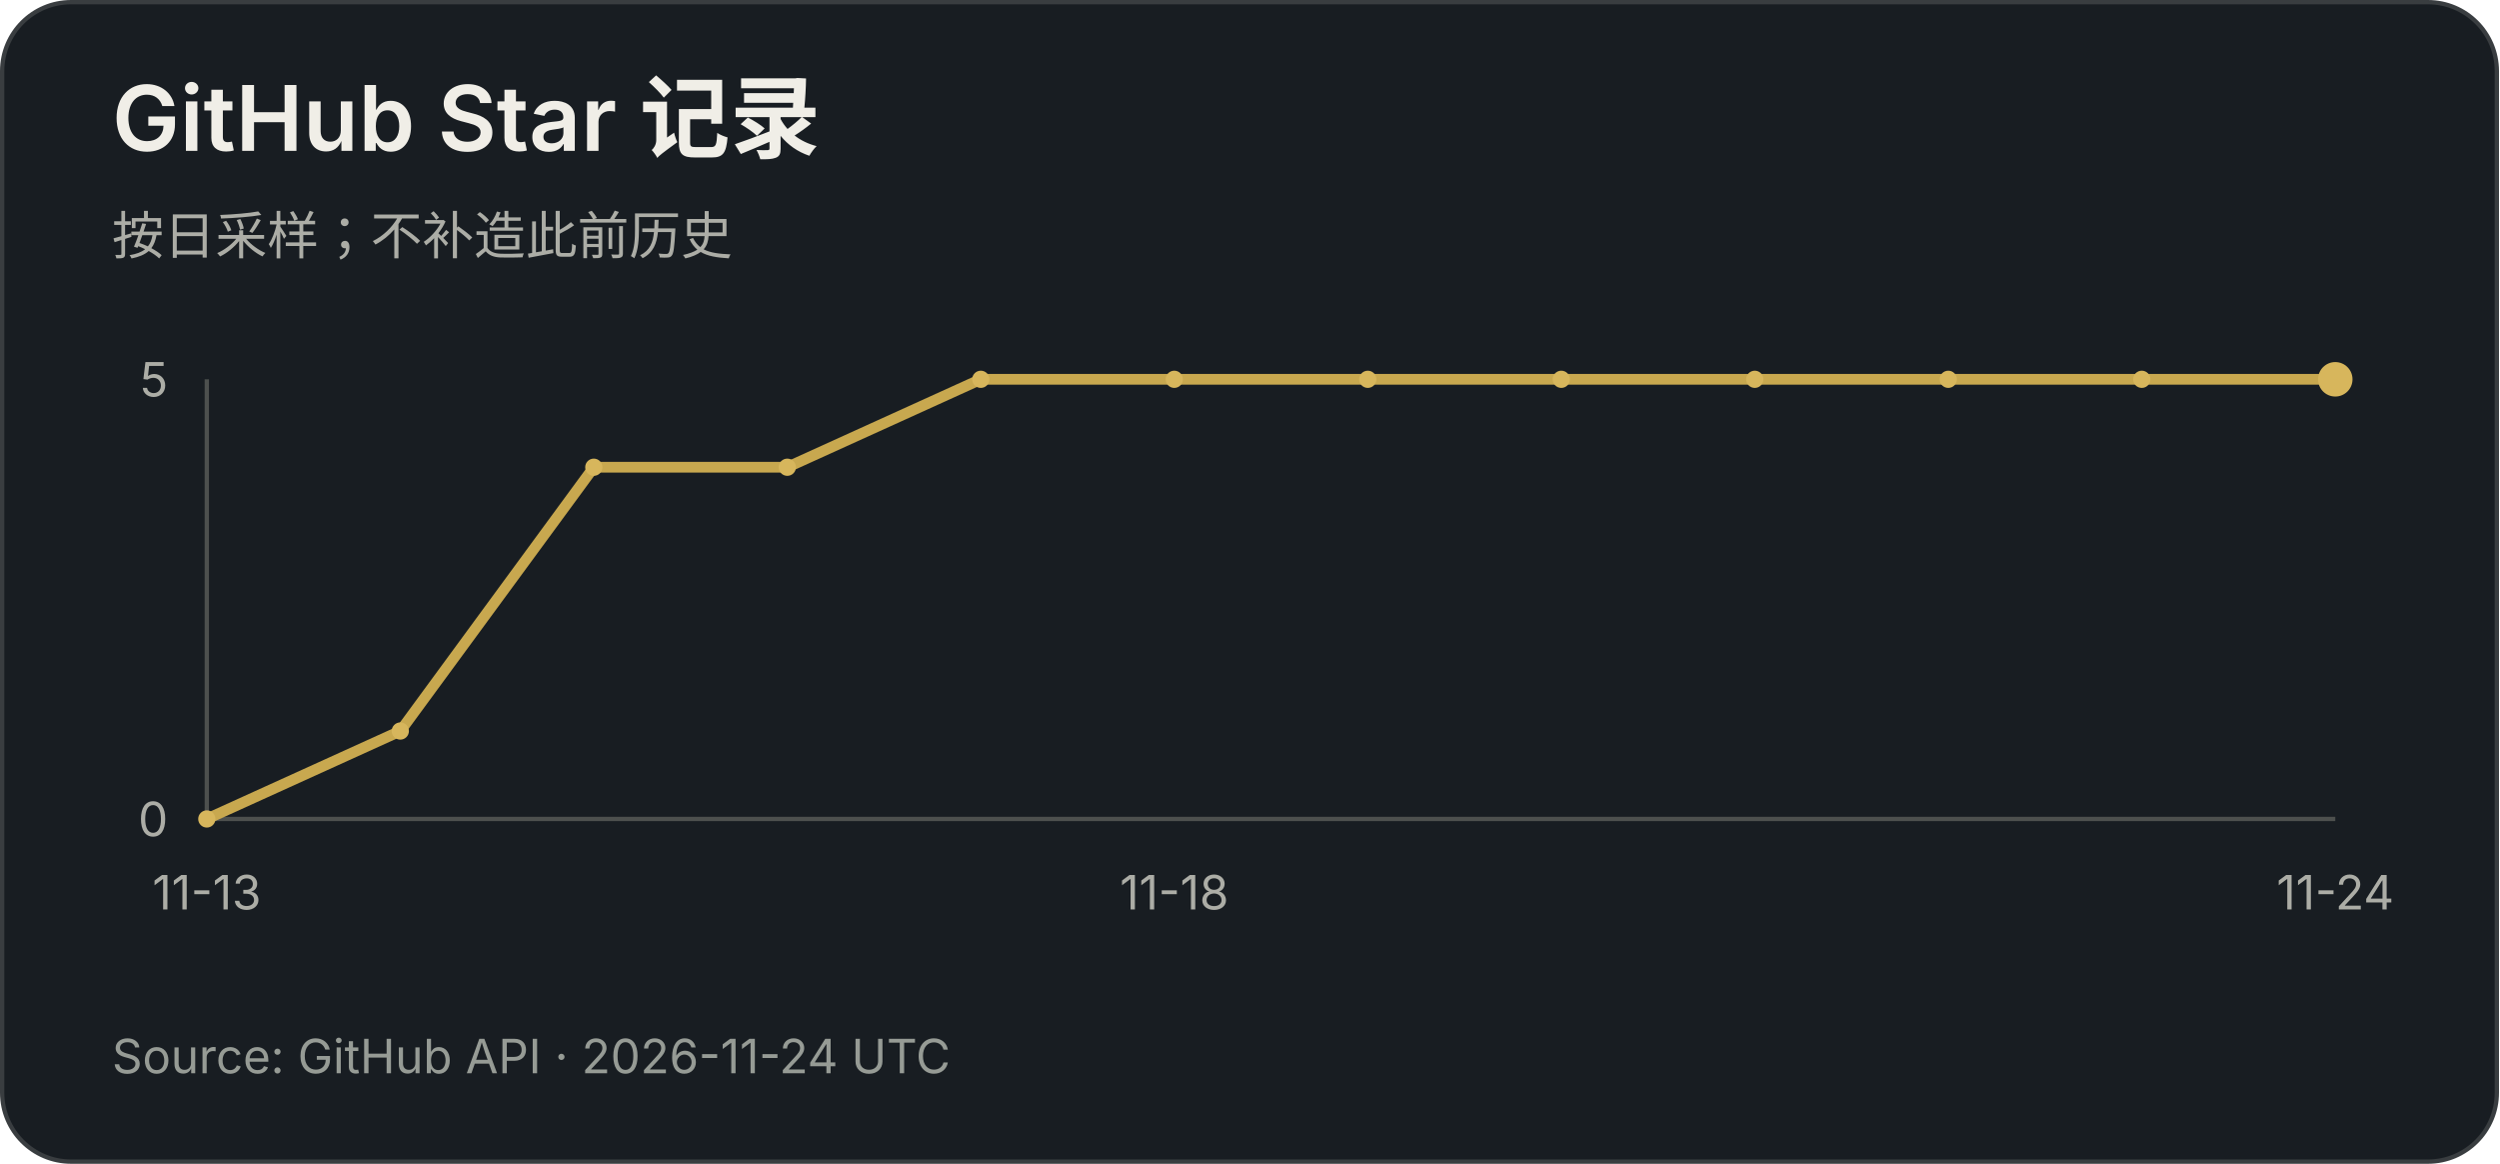
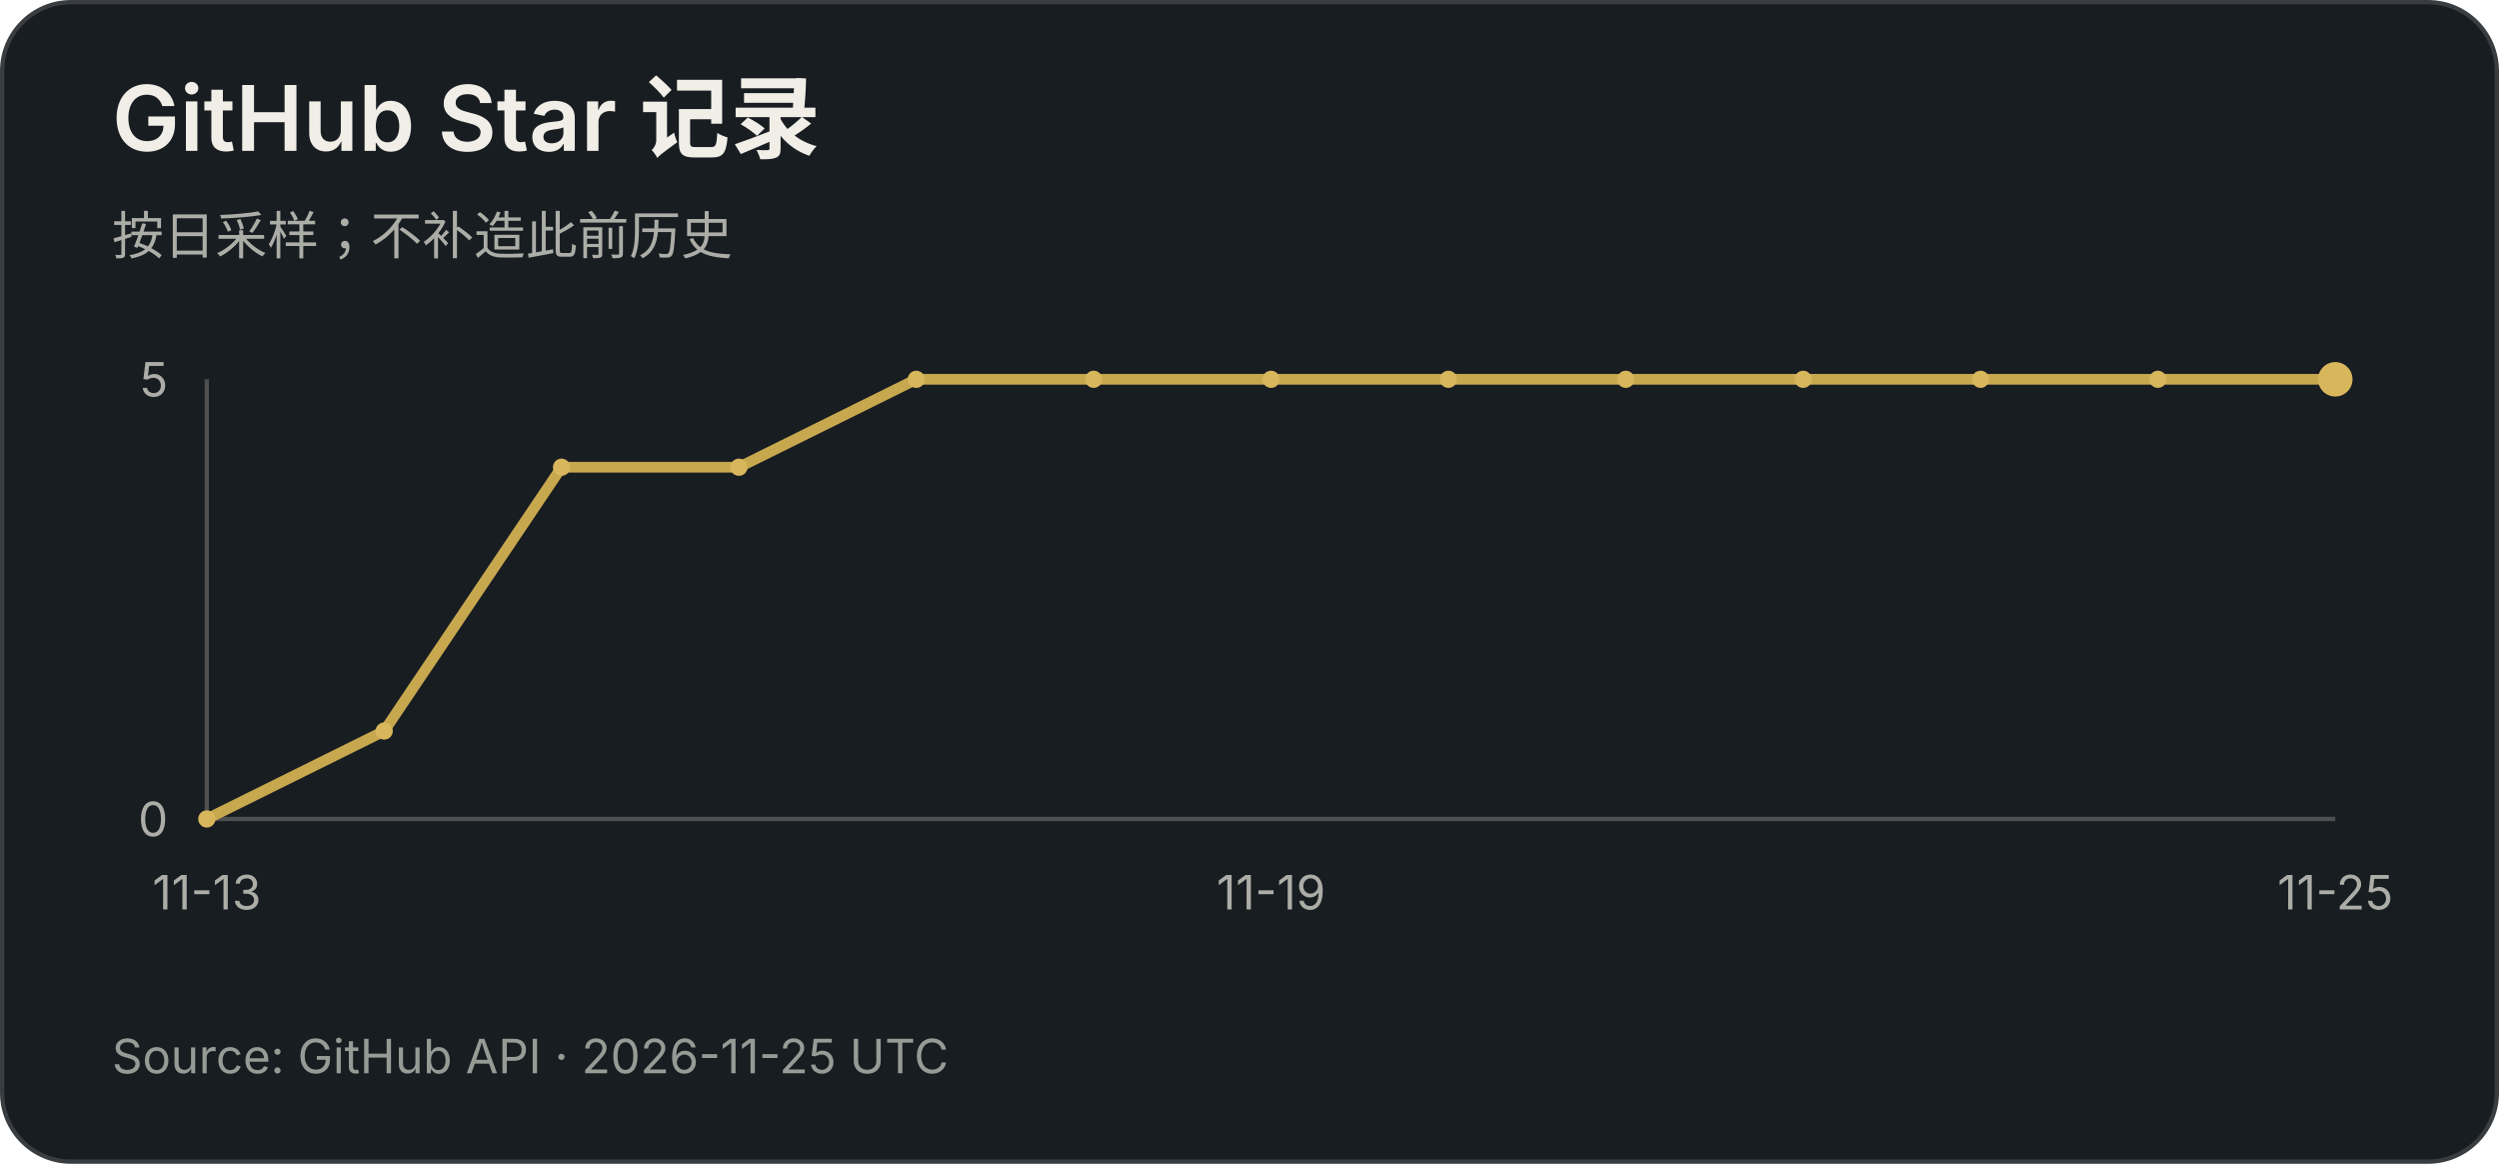
<svg xmlns="http://www.w3.org/2000/svg" width="580" height="270" viewBox="0 0 580 270" role="img" aria-label="GitHub Star 记录">
  <rect x=".5" y=".5" width="579" height="269" rx="16" fill="#181d22" stroke="#393d40" />
  <g font-family="-apple-system,BlinkMacSystemFont,Segoe UI,sans-serif">
    <text x="26" y="35" fill="#f0eee7" font-size="21" font-weight="600">GitHub Star 记录</text>
    <text x="26" y="59" fill="#acada6" font-size="12">按日采样；不补造此前历史</text>
    <path d="M48 88V190H542" fill="none" stroke="#4d504e" />
    <text x="39" y="92" text-anchor="end" fill="#acada6" font-size="11">5</text>
    <text x="39" y="194" text-anchor="end" fill="#acada6" font-size="11">0</text>
-     <polyline points="48,190 92.909,169.6 137.818,108.4 182.727,108.4 227.636,88 272.545,88 317.455,88 362.364,88 407.273,88 452.182,88 497.091,88 542,88" fill="none" stroke="#c8a84f" stroke-width="2.5" />
+     <polyline points="48,190 89.167,169.6 130.333,108.4 171.5,108.4 212.667,88 253.833,88 295,88 336.167,88 377.333,88 418.5,88 459.667,88 500.833,88 542,88" fill="none" stroke="#c8a84f" stroke-width="2.5" />
    <circle cx="48" cy="190" r="2" fill="#d7b65c" />
-     <circle cx="92.909" cy="169.6" r="2" fill="#d7b65c" />
-     <circle cx="137.818" cy="108.4" r="2" fill="#d7b65c" />
-     <circle cx="182.727" cy="108.4" r="2" fill="#d7b65c" />
-     <circle cx="227.636" cy="88" r="2" fill="#d7b65c" />
-     <circle cx="272.545" cy="88" r="2" fill="#d7b65c" />
-     <circle cx="317.455" cy="88" r="2" fill="#d7b65c" />
-     <circle cx="362.364" cy="88" r="2" fill="#d7b65c" />
-     <circle cx="407.273" cy="88" r="2" fill="#d7b65c" />
-     <circle cx="452.182" cy="88" r="2" fill="#d7b65c" />
-     <circle cx="497.091" cy="88" r="2" fill="#d7b65c" />
+     <circle cx="89.167" cy="169.6" r="2" fill="#d7b65c" />
+     <circle cx="130.333" cy="108.4" r="2" fill="#d7b65c" />
+     <circle cx="171.5" cy="108.4" r="2" fill="#d7b65c" />
+     <circle cx="212.667" cy="88" r="2" fill="#d7b65c" />
+     <circle cx="253.833" cy="88" r="2" fill="#d7b65c" />
+     <circle cx="295" cy="88" r="2" fill="#d7b65c" />
+     <circle cx="336.167" cy="88" r="2" fill="#d7b65c" />
+     <circle cx="377.333" cy="88" r="2" fill="#d7b65c" />
+     <circle cx="418.5" cy="88" r="2" fill="#d7b65c" />
+     <circle cx="459.667" cy="88" r="2" fill="#d7b65c" />
+     <circle cx="500.833" cy="88" r="2" fill="#d7b65c" />
    <circle cx="542" cy="88" r="4" fill="#d7b65c" />
    <text x="48" y="211" text-anchor="middle" fill="#acada6" font-size="11">11-13</text>
-     <text x="272.545" y="211" text-anchor="middle" fill="#acada6" font-size="11">11-18</text>
-     <text x="542" y="211" text-anchor="middle" fill="#acada6" font-size="11">11-24</text>
-     <text x="26" y="249" fill="#969b95" font-size="11">Source: GitHub API · 2026-11-24 UTC</text>
+     <text x="295" y="211" text-anchor="middle" fill="#acada6" font-size="11">11-19</text>
+     <text x="542" y="211" text-anchor="middle" fill="#acada6" font-size="11">11-25</text>
+     <text x="26" y="249" fill="#969b95" font-size="11">Source: GitHub API · 2026-11-25 UTC</text>
  </g>
</svg>
